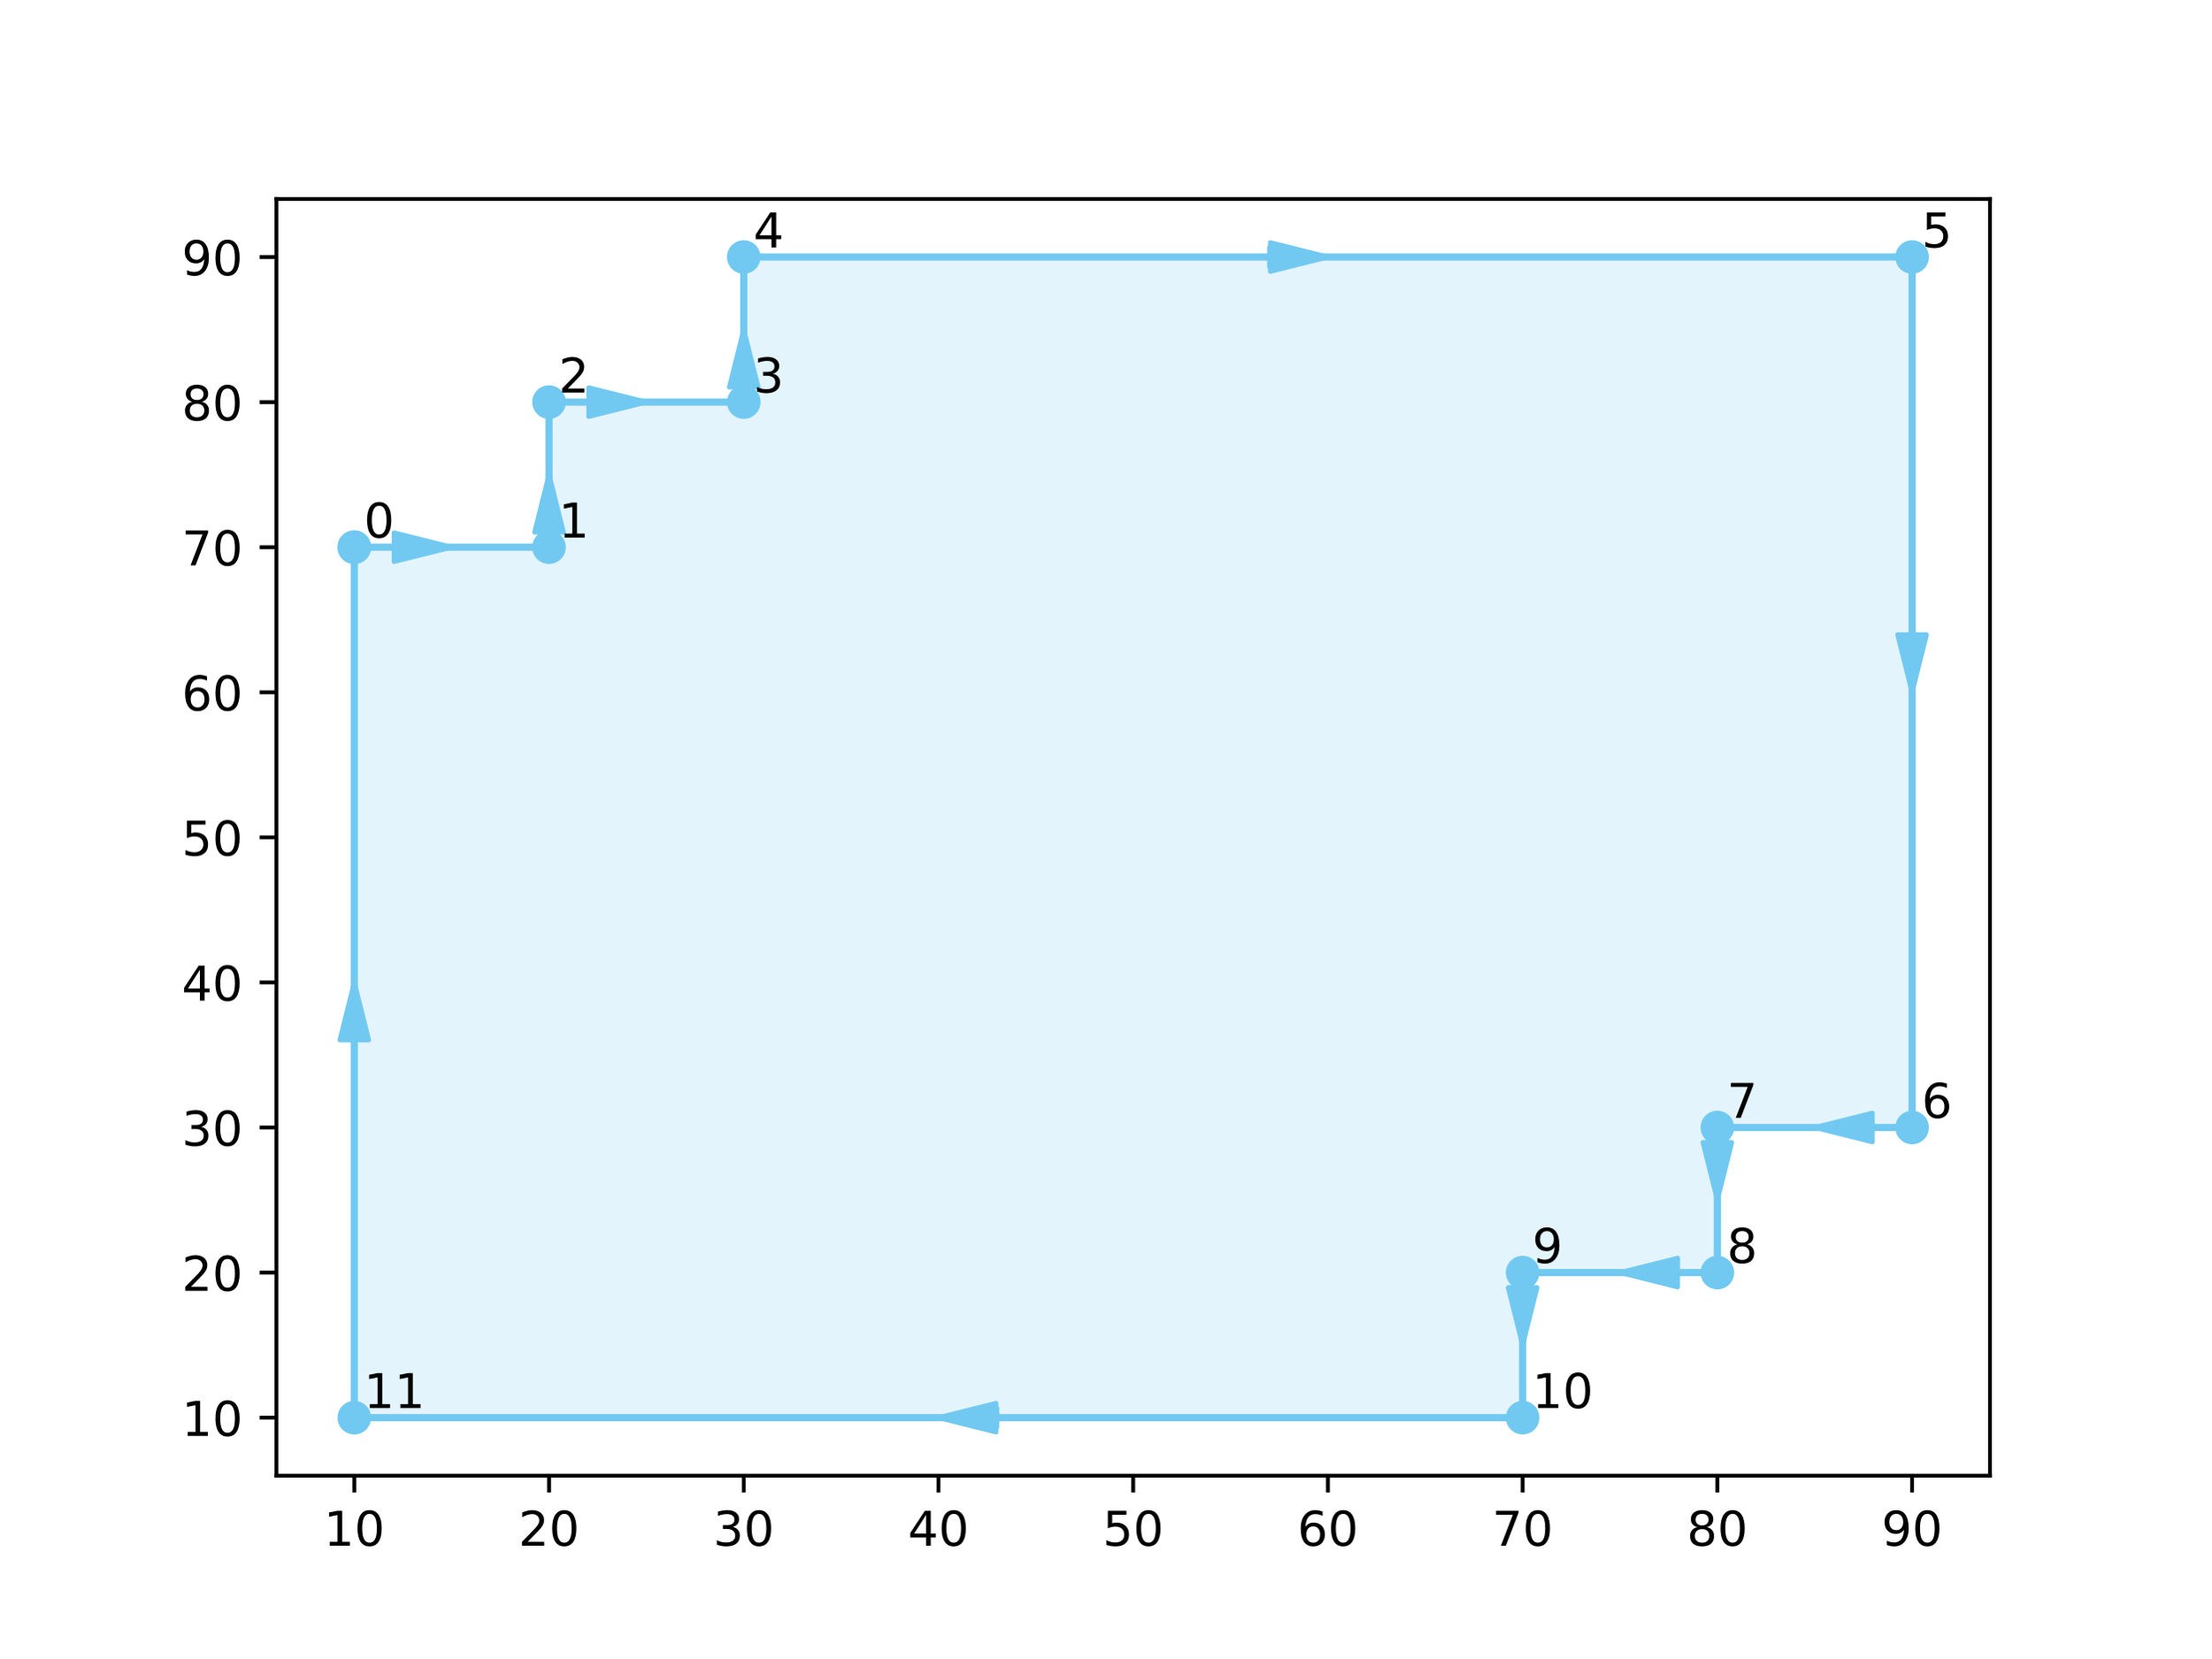
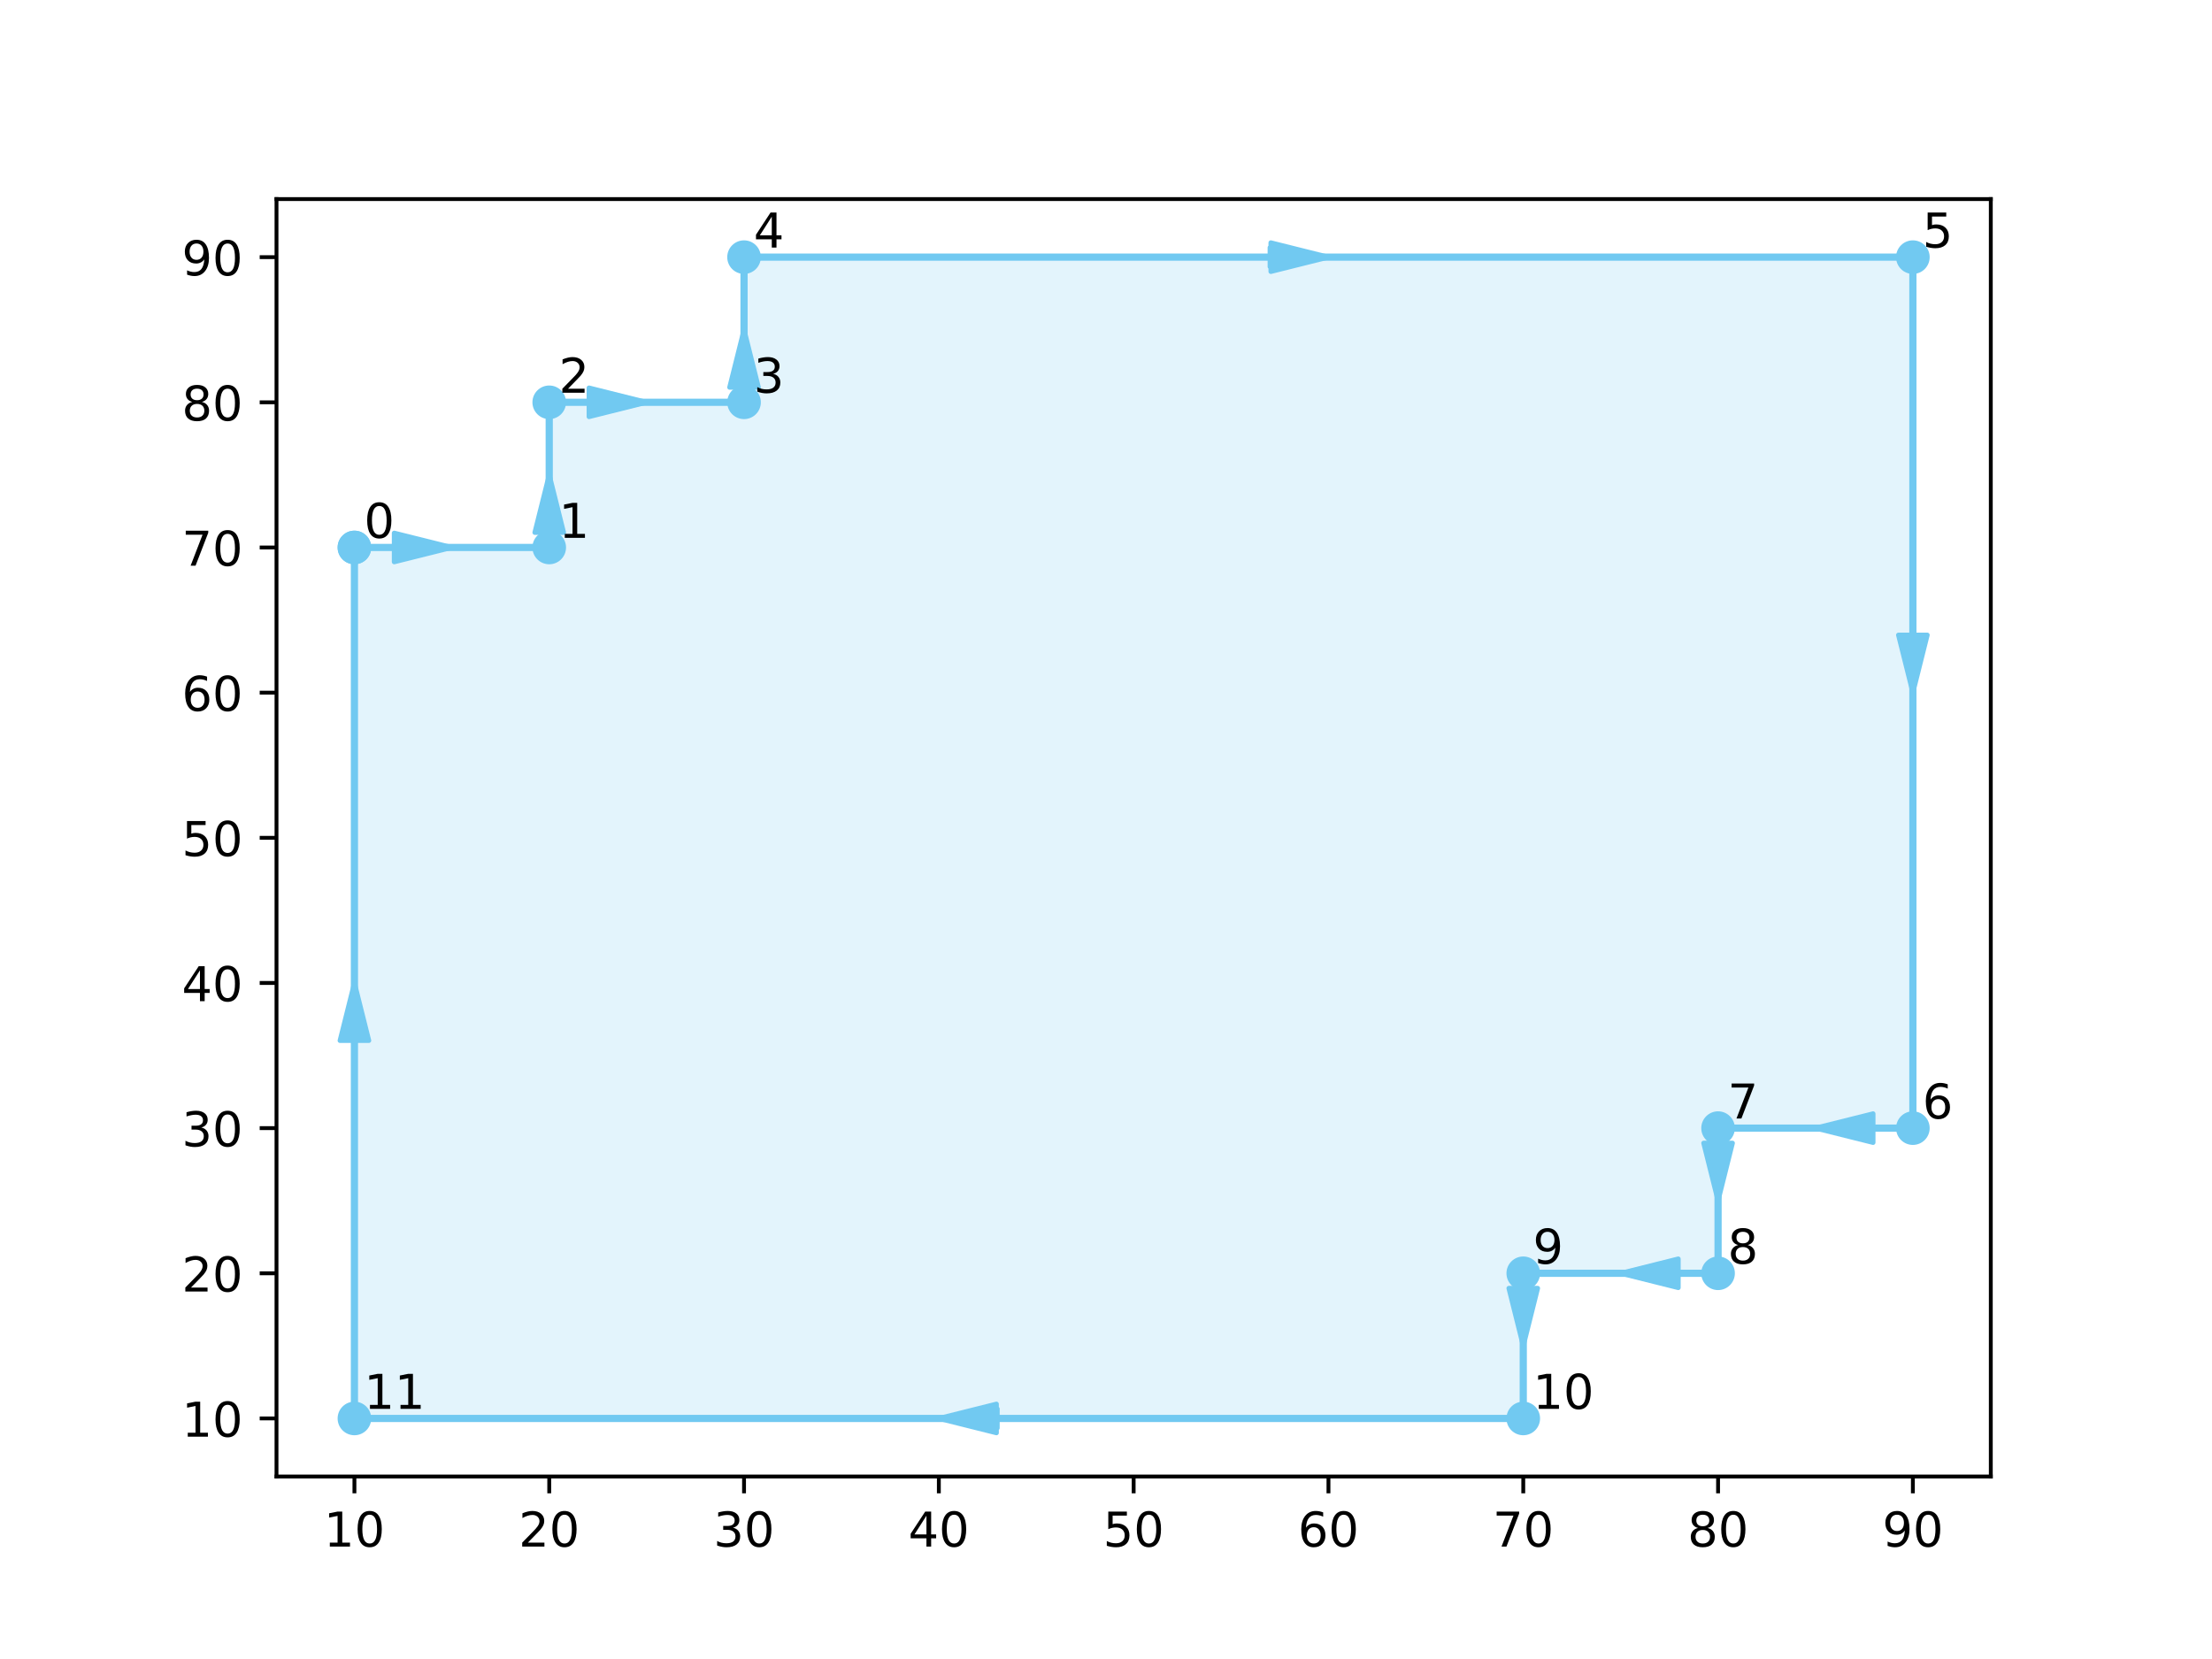
- <svg xmlns="http://www.w3.org/2000/svg" xmlns:xlink="http://www.w3.org/1999/xlink" width="460.8pt" height="345.6pt" viewBox="0 0 460.8 345.6" version="1.1">
+ <svg xmlns="http://www.w3.org/2000/svg" xmlns:xlink="http://www.w3.org/1999/xlink" width="614.4" height="460.8" version="1.1" viewBox="0 0 460.8 345.6">
  <defs>
-     <style type="text/css">*{stroke-linejoin: round; stroke-linecap: butt}</style>
+     <style type="text/css">*{stroke-linejoin:round;stroke-linecap:butt}</style>
  </defs>
  <g id="figure_1">
    <g id="patch_1">
-       <path d="M 0 345.6  L 460.8 345.6  L 460.8 0  L 0 0  L 0 345.6  z " style="fill: none" />
+       <path d="M 0 345.6 L 460.8 345.6 L 460.8 0 L 0 0 L 0 345.6 z" style="fill:none" />
    </g>
    <g id="axes_1">
      <g id="patch_2">
-         <path d="M 57.6 307.584  L 414.72 307.584  L 414.72 41.472  L 57.6 41.472  L 57.6 307.584  z " style="fill: none" />
+         <path d="M 57.6 307.584 L 414.72 307.584 L 414.72 41.472 L 57.6 41.472 L 57.6 307.584 z" style="fill:none" />
      </g>
      <g id="patch_3">
-         <path d="M 73.833 114.048  L 114.415 114.048  L 114.415 83.808  L 154.996 83.808  L 154.996 53.568  L 398.487 53.568  L 398.487 235.008  L 357.905 235.008  L 357.905 265.248  L 317.324 265.248  L 317.324 295.488  L 73.833 295.488  z " clip-path="url(#pf041de0069)" style="fill: #71c9f1; opacity: 0.2; stroke: #71c9f1; stroke-linejoin: miter" />
+         <path d="M 73.833 114.048 L 114.415 114.048 L 114.415 83.808 L 154.996 83.808 L 154.996 53.568 L 398.487 53.568 L 398.487 235.008 L 357.905 235.008 L 357.905 265.248 L 317.324 265.248 L 317.324 295.488 L 73.833 295.488 z" clip-path="url(#pf041de0069)" style="fill:#71c9f1;opacity:.2;stroke:#71c9f1;stroke-linejoin:miter" />
      </g>
      <g id="matplotlib.axis_1">
        <g id="xtick_1">
          <g id="line2d_1">
            <defs>
-               <path id="mf2d7b85105" d="M 0 0  L 0 3.5  " style="stroke: #000000; stroke-width: 0.8" />
+               <path id="mf2d7b85105" d="M 0 0 L 0 3.5" style="stroke:#000;stroke-width:.8" />
            </defs>
            <g>
-               <use xlink:href="#mf2d7b85105" x="73.833" y="307.584" style="stroke: #000000; stroke-width: 0.8" />
+               <use x="73.833" y="307.584" xlink:href="#mf2d7b85105" style="stroke:#000;stroke-width:.8" />
            </g>
          </g>
          <g id="text_1">
            <g transform="translate(67.47023 322.1824) scale(0.1 -0.1)">
              <defs>
-                 <path id="DejaVuSans-31" d="M 794 531  L 1825 531  L 1825 4091  L 703 3866  L 703 4441  L 1819 4666  L 2450 4666  L 2450 531  L 3481 531  L 3481 0  L 794 0  L 794 531  z " transform="scale(0.015625)" />
-                 <path id="DejaVuSans-30" d="M 2034 4250  Q 1547 4250 1301 3770  Q 1056 3291 1056 2328  Q 1056 1369 1301 889  Q 1547 409 2034 409  Q 2525 409 2770 889  Q 3016 1369 3016 2328  Q 3016 3291 2770 3770  Q 2525 4250 2034 4250  z M 2034 4750  Q 2819 4750 3233 4129  Q 3647 3509 3647 2328  Q 3647 1150 3233 529  Q 2819 -91 2034 -91  Q 1250 -91 836 529  Q 422 1150 422 2328  Q 422 3509 836 4129  Q 1250 4750 2034 4750  z " transform="scale(0.015625)" />
+                 <path id="DejaVuSans-31" d="M 794 531 L 1825 531 L 1825 4091 L 703 3866 L 703 4441 L 1819 4666 L 2450 4666 L 2450 531 L 3481 531 L 3481 0 L 794 0 L 794 531 z" transform="scale(0.015625)" />
+                 <path id="DejaVuSans-30" d="M 2034 4250 Q 1547 4250 1301 3770 Q 1056 3291 1056 2328 Q 1056 1369 1301 889 Q 1547 409 2034 409 Q 2525 409 2770 889 Q 3016 1369 3016 2328 Q 3016 3291 2770 3770 Q 2525 4250 2034 4250 z M 2034 4750 Q 2819 4750 3233 4129 Q 3647 3509 3647 2328 Q 3647 1150 3233 529 Q 2819 -91 2034 -91 Q 1250 -91 836 529 Q 422 1150 422 2328 Q 422 3509 836 4129 Q 1250 4750 2034 4750 z" transform="scale(0.015625)" />
              </defs>
              <use xlink:href="#DejaVuSans-31" />
-               <use xlink:href="#DejaVuSans-30" transform="translate(63.62305 0)" />
+               <use transform="translate(63.62305 0)" xlink:href="#DejaVuSans-30" />
            </g>
          </g>
        </g>
        <g id="xtick_2">
          <g id="line2d_2">
            <g>
-               <use xlink:href="#mf2d7b85105" x="114.415" y="307.584" style="stroke: #000000; stroke-width: 0.8" />
+               <use x="114.415" y="307.584" xlink:href="#mf2d7b85105" style="stroke:#000;stroke-width:.8" />
            </g>
          </g>
          <g id="text_2">
            <g transform="translate(108.052 322.1824) scale(0.1 -0.1)">
              <defs>
-                 <path id="DejaVuSans-32" d="M 1228 531  L 3431 531  L 3431 0  L 469 0  L 469 531  Q 828 903 1448 1529  Q 2069 2156 2228 2338  Q 2531 2678 2651 2914  Q 2772 3150 2772 3378  Q 2772 3750 2511 3984  Q 2250 4219 1831 4219  Q 1534 4219 1204 4116  Q 875 4013 500 3803  L 500 4441  Q 881 4594 1212 4672  Q 1544 4750 1819 4750  Q 2544 4750 2975 4387  Q 3406 4025 3406 3419  Q 3406 3131 3298 2873  Q 3191 2616 2906 2266  Q 2828 2175 2409 1742  Q 1991 1309 1228 531  z " transform="scale(0.015625)" />
+                 <path id="DejaVuSans-32" d="M 1228 531 L 3431 531 L 3431 0 L 469 0 L 469 531 Q 828 903 1448 1529 Q 2069 2156 2228 2338 Q 2531 2678 2651 2914 Q 2772 3150 2772 3378 Q 2772 3750 2511 3984 Q 2250 4219 1831 4219 Q 1534 4219 1204 4116 Q 875 4013 500 3803 L 500 4441 Q 881 4594 1212 4672 Q 1544 4750 1819 4750 Q 2544 4750 2975 4387 Q 3406 4025 3406 3419 Q 3406 3131 3298 2873 Q 3191 2616 2906 2266 Q 2828 2175 2409 1742 Q 1991 1309 1228 531 z" transform="scale(0.015625)" />
              </defs>
              <use xlink:href="#DejaVuSans-32" />
-               <use xlink:href="#DejaVuSans-30" transform="translate(63.62305 0)" />
+               <use transform="translate(63.62305 0)" xlink:href="#DejaVuSans-30" />
            </g>
          </g>
        </g>
        <g id="xtick_3">
          <g id="line2d_3">
            <g>
-               <use xlink:href="#mf2d7b85105" x="154.996" y="307.584" style="stroke: #000000; stroke-width: 0.8" />
+               <use x="154.996" y="307.584" xlink:href="#mf2d7b85105" style="stroke:#000;stroke-width:.8" />
            </g>
          </g>
          <g id="text_3">
            <g transform="translate(148.6339 322.1824) scale(0.1 -0.1)">
              <defs>
-                 <path id="DejaVuSans-33" d="M 2597 2516  Q 3050 2419 3304 2112  Q 3559 1806 3559 1356  Q 3559 666 3084 287  Q 2609 -91 1734 -91  Q 1441 -91 1130 -33  Q 819 25 488 141  L 488 750  Q 750 597 1062 519  Q 1375 441 1716 441  Q 2309 441 2620 675  Q 2931 909 2931 1356  Q 2931 1769 2642 2001  Q 2353 2234 1838 2234  L 1294 2234  L 1294 2753  L 1863 2753  Q 2328 2753 2575 2939  Q 2822 3125 2822 3475  Q 2822 3834 2567 4026  Q 2313 4219 1838 4219  Q 1578 4219 1281 4162  Q 984 4106 628 3988  L 628 4550  Q 988 4650 1302 4700  Q 1616 4750 1894 4750  Q 2613 4750 3031 4423  Q 3450 4097 3450 3541  Q 3450 3153 3228 2886  Q 3006 2619 2597 2516  z " transform="scale(0.015625)" />
+                 <path id="DejaVuSans-33" d="M 2597 2516 Q 3050 2419 3304 2112 Q 3559 1806 3559 1356 Q 3559 666 3084 287 Q 2609 -91 1734 -91 Q 1441 -91 1130 -33 Q 819 25 488 141 L 488 750 Q 750 597 1062 519 Q 1375 441 1716 441 Q 2309 441 2620 675 Q 2931 909 2931 1356 Q 2931 1769 2642 2001 Q 2353 2234 1838 2234 L 1294 2234 L 1294 2753 L 1863 2753 Q 2328 2753 2575 2939 Q 2822 3125 2822 3475 Q 2822 3834 2567 4026 Q 2313 4219 1838 4219 Q 1578 4219 1281 4162 Q 984 4106 628 3988 L 628 4550 Q 988 4650 1302 4700 Q 1616 4750 1894 4750 Q 2613 4750 3031 4423 Q 3450 4097 3450 3541 Q 3450 3153 3228 2886 Q 3006 2619 2597 2516 z" transform="scale(0.015625)" />
              </defs>
              <use xlink:href="#DejaVuSans-33" />
-               <use xlink:href="#DejaVuSans-30" transform="translate(63.62305 0)" />
+               <use transform="translate(63.62305 0)" xlink:href="#DejaVuSans-30" />
            </g>
          </g>
        </g>
        <g id="xtick_4">
          <g id="line2d_4">
            <g>
-               <use xlink:href="#mf2d7b85105" x="195.578" y="307.584" style="stroke: #000000; stroke-width: 0.8" />
+               <use x="195.578" y="307.584" xlink:href="#mf2d7b85105" style="stroke:#000;stroke-width:.8" />
            </g>
          </g>
          <g id="text_4">
            <g transform="translate(189.2157 322.1824) scale(0.1 -0.1)">
              <defs>
-                 <path id="DejaVuSans-34" d="M 2419 4116  L 825 1625  L 2419 1625  L 2419 4116  z M 2253 4666  L 3047 4666  L 3047 1625  L 3713 1625  L 3713 1100  L 3047 1100  L 3047 0  L 2419 0  L 2419 1100  L 313 1100  L 313 1709  L 2253 4666  z " transform="scale(0.015625)" />
+                 <path id="DejaVuSans-34" d="M 2419 4116 L 825 1625 L 2419 1625 L 2419 4116 z M 2253 4666 L 3047 4666 L 3047 1625 L 3713 1625 L 3713 1100 L 3047 1100 L 3047 0 L 2419 0 L 2419 1100 L 313 1100 L 313 1709 L 2253 4666 z" transform="scale(0.015625)" />
              </defs>
              <use xlink:href="#DejaVuSans-34" />
-               <use xlink:href="#DejaVuSans-30" transform="translate(63.62305 0)" />
+               <use transform="translate(63.62305 0)" xlink:href="#DejaVuSans-30" />
            </g>
          </g>
        </g>
        <g id="xtick_5">
          <g id="line2d_5">
            <g>
-               <use xlink:href="#mf2d7b85105" x="236.16" y="307.584" style="stroke: #000000; stroke-width: 0.8" />
+               <use x="236.16" y="307.584" xlink:href="#mf2d7b85105" style="stroke:#000;stroke-width:.8" />
            </g>
          </g>
          <g id="text_5">
            <g transform="translate(229.7975 322.1824) scale(0.1 -0.1)">
              <defs>
-                 <path id="DejaVuSans-35" d="M 691 4666  L 3169 4666  L 3169 4134  L 1269 4134  L 1269 2991  Q 1406 3038 1543 3061  Q 1681 3084 1819 3084  Q 2600 3084 3056 2656  Q 3513 2228 3513 1497  Q 3513 744 3044 326  Q 2575 -91 1722 -91  Q 1428 -91 1123 -41  Q 819 9 494 109  L 494 744  Q 775 591 1075 516  Q 1375 441 1709 441  Q 2250 441 2565 725  Q 2881 1009 2881 1497  Q 2881 1984 2565 2268  Q 2250 2553 1709 2553  Q 1456 2553 1204 2497  Q 953 2441 691 2322  L 691 4666  z " transform="scale(0.015625)" />
+                 <path id="DejaVuSans-35" d="M 691 4666 L 3169 4666 L 3169 4134 L 1269 4134 L 1269 2991 Q 1406 3038 1543 3061 Q 1681 3084 1819 3084 Q 2600 3084 3056 2656 Q 3513 2228 3513 1497 Q 3513 744 3044 326 Q 2575 -91 1722 -91 Q 1428 -91 1123 -41 Q 819 9 494 109 L 494 744 Q 775 591 1075 516 Q 1375 441 1709 441 Q 2250 441 2565 725 Q 2881 1009 2881 1497 Q 2881 1984 2565 2268 Q 2250 2553 1709 2553 Q 1456 2553 1204 2497 Q 953 2441 691 2322 L 691 4666 z" transform="scale(0.015625)" />
              </defs>
              <use xlink:href="#DejaVuSans-35" />
-               <use xlink:href="#DejaVuSans-30" transform="translate(63.62305 0)" />
+               <use transform="translate(63.62305 0)" xlink:href="#DejaVuSans-30" />
            </g>
          </g>
        </g>
        <g id="xtick_6">
          <g id="line2d_6">
            <g>
-               <use xlink:href="#mf2d7b85105" x="276.742" y="307.584" style="stroke: #000000; stroke-width: 0.8" />
+               <use x="276.742" y="307.584" xlink:href="#mf2d7b85105" style="stroke:#000;stroke-width:.8" />
            </g>
          </g>
          <g id="text_6">
            <g transform="translate(270.3793 322.1824) scale(0.1 -0.1)">
              <defs>
-                 <path id="DejaVuSans-36" d="M 2113 2584  Q 1688 2584 1439 2293  Q 1191 2003 1191 1497  Q 1191 994 1439 701  Q 1688 409 2113 409  Q 2538 409 2786 701  Q 3034 994 3034 1497  Q 3034 2003 2786 2293  Q 2538 2584 2113 2584  z M 3366 4563  L 3366 3988  Q 3128 4100 2886 4159  Q 2644 4219 2406 4219  Q 1781 4219 1451 3797  Q 1122 3375 1075 2522  Q 1259 2794 1537 2939  Q 1816 3084 2150 3084  Q 2853 3084 3261 2657  Q 3669 2231 3669 1497  Q 3669 778 3244 343  Q 2819 -91 2113 -91  Q 1303 -91 875 529  Q 447 1150 447 2328  Q 447 3434 972 4092  Q 1497 4750 2381 4750  Q 2619 4750 2861 4703  Q 3103 4656 3366 4563  z " transform="scale(0.015625)" />
+                 <path id="DejaVuSans-36" d="M 2113 2584 Q 1688 2584 1439 2293 Q 1191 2003 1191 1497 Q 1191 994 1439 701 Q 1688 409 2113 409 Q 2538 409 2786 701 Q 3034 994 3034 1497 Q 3034 2003 2786 2293 Q 2538 2584 2113 2584 z M 3366 4563 L 3366 3988 Q 3128 4100 2886 4159 Q 2644 4219 2406 4219 Q 1781 4219 1451 3797 Q 1122 3375 1075 2522 Q 1259 2794 1537 2939 Q 1816 3084 2150 3084 Q 2853 3084 3261 2657 Q 3669 2231 3669 1497 Q 3669 778 3244 343 Q 2819 -91 2113 -91 Q 1303 -91 875 529 Q 447 1150 447 2328 Q 447 3434 972 4092 Q 1497 4750 2381 4750 Q 2619 4750 2861 4703 Q 3103 4656 3366 4563 z" transform="scale(0.015625)" />
              </defs>
              <use xlink:href="#DejaVuSans-36" />
-               <use xlink:href="#DejaVuSans-30" transform="translate(63.62305 0)" />
+               <use transform="translate(63.62305 0)" xlink:href="#DejaVuSans-30" />
            </g>
          </g>
        </g>
        <g id="xtick_7">
          <g id="line2d_7">
            <g>
-               <use xlink:href="#mf2d7b85105" x="317.324" y="307.584" style="stroke: #000000; stroke-width: 0.8" />
+               <use x="317.324" y="307.584" xlink:href="#mf2d7b85105" style="stroke:#000;stroke-width:.8" />
            </g>
          </g>
          <g id="text_7">
            <g transform="translate(310.9611 322.1824) scale(0.1 -0.1)">
              <defs>
-                 <path id="DejaVuSans-37" d="M 525 4666  L 3525 4666  L 3525 4397  L 1831 0  L 1172 0  L 2766 4134  L 525 4134  L 525 4666  z " transform="scale(0.015625)" />
+                 <path id="DejaVuSans-37" d="M 525 4666 L 3525 4666 L 3525 4397 L 1831 0 L 1172 0 L 2766 4134 L 525 4134 L 525 4666 z" transform="scale(0.015625)" />
              </defs>
              <use xlink:href="#DejaVuSans-37" />
-               <use xlink:href="#DejaVuSans-30" transform="translate(63.62305 0)" />
+               <use transform="translate(63.62305 0)" xlink:href="#DejaVuSans-30" />
            </g>
          </g>
        </g>
        <g id="xtick_8">
          <g id="line2d_8">
            <g>
-               <use xlink:href="#mf2d7b85105" x="357.905" y="307.584" style="stroke: #000000; stroke-width: 0.8" />
+               <use x="357.905" y="307.584" xlink:href="#mf2d7b85105" style="stroke:#000;stroke-width:.8" />
            </g>
          </g>
          <g id="text_8">
            <g transform="translate(351.543 322.1824) scale(0.1 -0.1)">
              <defs>
-                 <path id="DejaVuSans-38" d="M 2034 2216  Q 1584 2216 1326 1975  Q 1069 1734 1069 1313  Q 1069 891 1326 650  Q 1584 409 2034 409  Q 2484 409 2743 651  Q 3003 894 3003 1313  Q 3003 1734 2745 1975  Q 2488 2216 2034 2216  z M 1403 2484  Q 997 2584 770 2862  Q 544 3141 544 3541  Q 544 4100 942 4425  Q 1341 4750 2034 4750  Q 2731 4750 3128 4425  Q 3525 4100 3525 3541  Q 3525 3141 3298 2862  Q 3072 2584 2669 2484  Q 3125 2378 3379 2068  Q 3634 1759 3634 1313  Q 3634 634 3220 271  Q 2806 -91 2034 -91  Q 1263 -91 848 271  Q 434 634 434 1313  Q 434 1759 690 2068  Q 947 2378 1403 2484  z M 1172 3481  Q 1172 3119 1398 2916  Q 1625 2713 2034 2713  Q 2441 2713 2670 2916  Q 2900 3119 2900 3481  Q 2900 3844 2670 4047  Q 2441 4250 2034 4250  Q 1625 4250 1398 4047  Q 1172 3844 1172 3481  z " transform="scale(0.015625)" />
+                 <path id="DejaVuSans-38" d="M 2034 2216 Q 1584 2216 1326 1975 Q 1069 1734 1069 1313 Q 1069 891 1326 650 Q 1584 409 2034 409 Q 2484 409 2743 651 Q 3003 894 3003 1313 Q 3003 1734 2745 1975 Q 2488 2216 2034 2216 z M 1403 2484 Q 997 2584 770 2862 Q 544 3141 544 3541 Q 544 4100 942 4425 Q 1341 4750 2034 4750 Q 2731 4750 3128 4425 Q 3525 4100 3525 3541 Q 3525 3141 3298 2862 Q 3072 2584 2669 2484 Q 3125 2378 3379 2068 Q 3634 1759 3634 1313 Q 3634 634 3220 271 Q 2806 -91 2034 -91 Q 1263 -91 848 271 Q 434 634 434 1313 Q 434 1759 690 2068 Q 947 2378 1403 2484 z M 1172 3481 Q 1172 3119 1398 2916 Q 1625 2713 2034 2713 Q 2441 2713 2670 2916 Q 2900 3119 2900 3481 Q 2900 3844 2670 4047 Q 2441 4250 2034 4250 Q 1625 4250 1398 4047 Q 1172 3844 1172 3481 z" transform="scale(0.015625)" />
              </defs>
              <use xlink:href="#DejaVuSans-38" />
-               <use xlink:href="#DejaVuSans-30" transform="translate(63.62305 0)" />
+               <use transform="translate(63.62305 0)" xlink:href="#DejaVuSans-30" />
            </g>
          </g>
        </g>
        <g id="xtick_9">
          <g id="line2d_9">
            <g>
-               <use xlink:href="#mf2d7b85105" x="398.487" y="307.584" style="stroke: #000000; stroke-width: 0.8" />
+               <use x="398.487" y="307.584" xlink:href="#mf2d7b85105" style="stroke:#000;stroke-width:.8" />
            </g>
          </g>
          <g id="text_9">
            <g transform="translate(392.1248 322.1824) scale(0.1 -0.1)">
              <defs>
-                 <path id="DejaVuSans-39" d="M 703 97  L 703 672  Q 941 559 1184 500  Q 1428 441 1663 441  Q 2288 441 2617 861  Q 2947 1281 2994 2138  Q 2813 1869 2534 1725  Q 2256 1581 1919 1581  Q 1219 1581 811 2004  Q 403 2428 403 3163  Q 403 3881 828 4315  Q 1253 4750 1959 4750  Q 2769 4750 3195 4129  Q 3622 3509 3622 2328  Q 3622 1225 3098 567  Q 2575 -91 1691 -91  Q 1453 -91 1209 -44  Q 966 3 703 97  z M 1959 2075  Q 2384 2075 2632 2365  Q 2881 2656 2881 3163  Q 2881 3666 2632 3958  Q 2384 4250 1959 4250  Q 1534 4250 1286 3958  Q 1038 3666 1038 3163  Q 1038 2656 1286 2365  Q 1534 2075 1959 2075  z " transform="scale(0.015625)" />
+                 <path id="DejaVuSans-39" d="M 703 97 L 703 672 Q 941 559 1184 500 Q 1428 441 1663 441 Q 2288 441 2617 861 Q 2947 1281 2994 2138 Q 2813 1869 2534 1725 Q 2256 1581 1919 1581 Q 1219 1581 811 2004 Q 403 2428 403 3163 Q 403 3881 828 4315 Q 1253 4750 1959 4750 Q 2769 4750 3195 4129 Q 3622 3509 3622 2328 Q 3622 1225 3098 567 Q 2575 -91 1691 -91 Q 1453 -91 1209 -44 Q 966 3 703 97 z M 1959 2075 Q 2384 2075 2632 2365 Q 2881 2656 2881 3163 Q 2881 3666 2632 3958 Q 2384 4250 1959 4250 Q 1534 4250 1286 3958 Q 1038 3666 1038 3163 Q 1038 2656 1286 2365 Q 1534 2075 1959 2075 z" transform="scale(0.015625)" />
              </defs>
              <use xlink:href="#DejaVuSans-39" />
-               <use xlink:href="#DejaVuSans-30" transform="translate(63.62305 0)" />
+               <use transform="translate(63.62305 0)" xlink:href="#DejaVuSans-30" />
            </g>
          </g>
        </g>
      </g>
      <g id="matplotlib.axis_2">
        <g id="ytick_1">
          <g id="line2d_10">
            <defs>
-               <path id="m45ec78c492" d="M 0 0  L -3.5 0  " style="stroke: #000000; stroke-width: 0.8" />
+               <path id="m45ec78c492" d="M 0 0 L -3.5 0" style="stroke:#000;stroke-width:.8" />
            </defs>
            <g>
-               <use xlink:href="#m45ec78c492" x="57.6" y="295.488" style="stroke: #000000; stroke-width: 0.8" />
+               <use x="57.6" y="295.488" xlink:href="#m45ec78c492" style="stroke:#000;stroke-width:.8" />
            </g>
          </g>
          <g id="text_10">
            <g transform="translate(37.875 299.2872) scale(0.1 -0.1)">
              <use xlink:href="#DejaVuSans-31" />
-               <use xlink:href="#DejaVuSans-30" transform="translate(63.62305 0)" />
+               <use transform="translate(63.62305 0)" xlink:href="#DejaVuSans-30" />
            </g>
          </g>
        </g>
        <g id="ytick_2">
          <g id="line2d_11">
            <g>
-               <use xlink:href="#m45ec78c492" x="57.6" y="265.248" style="stroke: #000000; stroke-width: 0.8" />
+               <use x="57.6" y="265.248" xlink:href="#m45ec78c492" style="stroke:#000;stroke-width:.8" />
            </g>
          </g>
          <g id="text_11">
            <g transform="translate(37.875 269.0472) scale(0.1 -0.1)">
              <use xlink:href="#DejaVuSans-32" />
-               <use xlink:href="#DejaVuSans-30" transform="translate(63.62305 0)" />
+               <use transform="translate(63.62305 0)" xlink:href="#DejaVuSans-30" />
            </g>
          </g>
        </g>
        <g id="ytick_3">
          <g id="line2d_12">
            <g>
-               <use xlink:href="#m45ec78c492" x="57.6" y="235.008" style="stroke: #000000; stroke-width: 0.8" />
+               <use x="57.6" y="235.008" xlink:href="#m45ec78c492" style="stroke:#000;stroke-width:.8" />
            </g>
          </g>
          <g id="text_12">
            <g transform="translate(37.875 238.8072) scale(0.1 -0.1)">
              <use xlink:href="#DejaVuSans-33" />
-               <use xlink:href="#DejaVuSans-30" transform="translate(63.62305 0)" />
+               <use transform="translate(63.62305 0)" xlink:href="#DejaVuSans-30" />
            </g>
          </g>
        </g>
        <g id="ytick_4">
          <g id="line2d_13">
            <g>
-               <use xlink:href="#m45ec78c492" x="57.6" y="204.768" style="stroke: #000000; stroke-width: 0.8" />
+               <use x="57.6" y="204.768" xlink:href="#m45ec78c492" style="stroke:#000;stroke-width:.8" />
            </g>
          </g>
          <g id="text_13">
            <g transform="translate(37.875 208.5672) scale(0.1 -0.1)">
              <use xlink:href="#DejaVuSans-34" />
-               <use xlink:href="#DejaVuSans-30" transform="translate(63.62305 0)" />
+               <use transform="translate(63.62305 0)" xlink:href="#DejaVuSans-30" />
            </g>
          </g>
        </g>
        <g id="ytick_5">
          <g id="line2d_14">
            <g>
-               <use xlink:href="#m45ec78c492" x="57.6" y="174.528" style="stroke: #000000; stroke-width: 0.8" />
+               <use x="57.6" y="174.528" xlink:href="#m45ec78c492" style="stroke:#000;stroke-width:.8" />
            </g>
          </g>
          <g id="text_14">
            <g transform="translate(37.875 178.3272) scale(0.1 -0.1)">
              <use xlink:href="#DejaVuSans-35" />
-               <use xlink:href="#DejaVuSans-30" transform="translate(63.62305 0)" />
+               <use transform="translate(63.62305 0)" xlink:href="#DejaVuSans-30" />
            </g>
          </g>
        </g>
        <g id="ytick_6">
          <g id="line2d_15">
            <g>
-               <use xlink:href="#m45ec78c492" x="57.6" y="144.288" style="stroke: #000000; stroke-width: 0.8" />
+               <use x="57.6" y="144.288" xlink:href="#m45ec78c492" style="stroke:#000;stroke-width:.8" />
            </g>
          </g>
          <g id="text_15">
            <g transform="translate(37.875 148.0872) scale(0.1 -0.1)">
              <use xlink:href="#DejaVuSans-36" />
-               <use xlink:href="#DejaVuSans-30" transform="translate(63.62305 0)" />
+               <use transform="translate(63.62305 0)" xlink:href="#DejaVuSans-30" />
            </g>
          </g>
        </g>
        <g id="ytick_7">
          <g id="line2d_16">
            <g>
-               <use xlink:href="#m45ec78c492" x="57.6" y="114.048" style="stroke: #000000; stroke-width: 0.8" />
+               <use x="57.6" y="114.048" xlink:href="#m45ec78c492" style="stroke:#000;stroke-width:.8" />
            </g>
          </g>
          <g id="text_16">
            <g transform="translate(37.875 117.8472) scale(0.1 -0.1)">
              <use xlink:href="#DejaVuSans-37" />
-               <use xlink:href="#DejaVuSans-30" transform="translate(63.62305 0)" />
+               <use transform="translate(63.62305 0)" xlink:href="#DejaVuSans-30" />
            </g>
          </g>
        </g>
        <g id="ytick_8">
          <g id="line2d_17">
            <g>
-               <use xlink:href="#m45ec78c492" x="57.6" y="83.808" style="stroke: #000000; stroke-width: 0.8" />
+               <use x="57.6" y="83.808" xlink:href="#m45ec78c492" style="stroke:#000;stroke-width:.8" />
            </g>
          </g>
          <g id="text_17">
            <g transform="translate(37.875 87.60722) scale(0.1 -0.1)">
              <use xlink:href="#DejaVuSans-38" />
-               <use xlink:href="#DejaVuSans-30" transform="translate(63.62305 0)" />
+               <use transform="translate(63.62305 0)" xlink:href="#DejaVuSans-30" />
            </g>
          </g>
        </g>
        <g id="ytick_9">
          <g id="line2d_18">
            <g>
-               <use xlink:href="#m45ec78c492" x="57.6" y="53.568" style="stroke: #000000; stroke-width: 0.8" />
+               <use x="57.6" y="53.568" xlink:href="#m45ec78c492" style="stroke:#000;stroke-width:.8" />
            </g>
          </g>
          <g id="text_18">
            <g transform="translate(37.875 57.36722) scale(0.1 -0.1)">
              <use xlink:href="#DejaVuSans-39" />
-               <use xlink:href="#DejaVuSans-30" transform="translate(63.62305 0)" />
+               <use transform="translate(63.62305 0)" xlink:href="#DejaVuSans-30" />
            </g>
          </g>
        </g>
      </g>
      <g id="line2d_19">
-         <path d="M 73.833 114.048  L 114.415 114.048  L 114.415 83.808  L 154.996 83.808  L 154.996 53.568  L 398.487 53.568  L 398.487 235.008  L 357.905 235.008  L 357.905 265.248  L 317.324 265.248  L 317.324 295.488  L 73.833 295.488  L 73.833 114.048  " clip-path="url(#pf041de0069)" style="fill: none; stroke: #71c9f1; stroke-width: 1.5; stroke-linecap: square" />
+         <path d="M 73.833 114.048 L 114.415 114.048 L 114.415 83.808 L 154.996 83.808 L 154.996 53.568 L 398.487 53.568 L 398.487 235.008 L 357.905 235.008 L 357.905 265.248 L 317.324 265.248 L 317.324 295.488 L 73.833 295.488 L 73.833 114.048" clip-path="url(#pf041de0069)" style="fill:none;stroke:#71c9f1;stroke-width:1.5;stroke-linecap:square" />
        <defs>
-           <path id="m3243a93101" d="M 0 3  C 0.796 3 1.559 2.684 2.121 2.121  C 2.684 1.559 3 0.796 3 0  C 3 -0.796 2.684 -1.559 2.121 -2.121  C 1.559 -2.684 0.796 -3 0 -3  C -0.796 -3 -1.559 -2.684 -2.121 -2.121  C -2.684 -1.559 -3 -0.796 -3 0  C -3 0.796 -2.684 1.559 -2.121 2.121  C -1.559 2.684 -0.796 3 0 3  z " style="stroke: #71c9f1" />
+           <path id="m3243a93101" d="M 0 3 C 0.796 3 1.559 2.684 2.121 2.121 C 2.684 1.559 3 0.796 3 0 C 3 -0.796 2.684 -1.559 2.121 -2.121 C 1.559 -2.684 0.796 -3 0 -3 C -0.796 -3 -1.559 -2.684 -2.121 -2.121 C -2.684 -1.559 -3 -0.796 -3 0 C -3 0.796 -2.684 1.559 -2.121 2.121 C -1.559 2.684 -0.796 3 0 3 z" style="stroke:#71c9f1" />
        </defs>
        <g clip-path="url(#pf041de0069)">
-           <use xlink:href="#m3243a93101" x="73.833" y="114.048" style="fill: #71c9f1; stroke: #71c9f1" />
-           <use xlink:href="#m3243a93101" x="114.415" y="114.048" style="fill: #71c9f1; stroke: #71c9f1" />
-           <use xlink:href="#m3243a93101" x="114.415" y="83.808" style="fill: #71c9f1; stroke: #71c9f1" />
-           <use xlink:href="#m3243a93101" x="154.996" y="83.808" style="fill: #71c9f1; stroke: #71c9f1" />
-           <use xlink:href="#m3243a93101" x="154.996" y="53.568" style="fill: #71c9f1; stroke: #71c9f1" />
-           <use xlink:href="#m3243a93101" x="398.487" y="53.568" style="fill: #71c9f1; stroke: #71c9f1" />
-           <use xlink:href="#m3243a93101" x="398.487" y="235.008" style="fill: #71c9f1; stroke: #71c9f1" />
-           <use xlink:href="#m3243a93101" x="357.905" y="235.008" style="fill: #71c9f1; stroke: #71c9f1" />
-           <use xlink:href="#m3243a93101" x="357.905" y="265.248" style="fill: #71c9f1; stroke: #71c9f1" />
-           <use xlink:href="#m3243a93101" x="317.324" y="265.248" style="fill: #71c9f1; stroke: #71c9f1" />
-           <use xlink:href="#m3243a93101" x="317.324" y="295.488" style="fill: #71c9f1; stroke: #71c9f1" />
-           <use xlink:href="#m3243a93101" x="73.833" y="295.488" style="fill: #71c9f1; stroke: #71c9f1" />
-           <use xlink:href="#m3243a93101" x="73.833" y="114.048" style="fill: #71c9f1; stroke: #71c9f1" />
+           <use x="73.833" y="114.048" xlink:href="#m3243a93101" style="fill:#71c9f1;stroke:#71c9f1" />
+           <use x="114.415" y="114.048" xlink:href="#m3243a93101" style="fill:#71c9f1;stroke:#71c9f1" />
+           <use x="114.415" y="83.808" xlink:href="#m3243a93101" style="fill:#71c9f1;stroke:#71c9f1" />
+           <use x="154.996" y="83.808" xlink:href="#m3243a93101" style="fill:#71c9f1;stroke:#71c9f1" />
+           <use x="154.996" y="53.568" xlink:href="#m3243a93101" style="fill:#71c9f1;stroke:#71c9f1" />
+           <use x="398.487" y="53.568" xlink:href="#m3243a93101" style="fill:#71c9f1;stroke:#71c9f1" />
+           <use x="398.487" y="235.008" xlink:href="#m3243a93101" style="fill:#71c9f1;stroke:#71c9f1" />
+           <use x="357.905" y="235.008" xlink:href="#m3243a93101" style="fill:#71c9f1;stroke:#71c9f1" />
+           <use x="357.905" y="265.248" xlink:href="#m3243a93101" style="fill:#71c9f1;stroke:#71c9f1" />
+           <use x="317.324" y="265.248" xlink:href="#m3243a93101" style="fill:#71c9f1;stroke:#71c9f1" />
+           <use x="317.324" y="295.488" xlink:href="#m3243a93101" style="fill:#71c9f1;stroke:#71c9f1" />
+           <use x="73.833" y="295.488" xlink:href="#m3243a93101" style="fill:#71c9f1;stroke:#71c9f1" />
+           <use x="73.833" y="114.048" xlink:href="#m3243a93101" style="fill:#71c9f1;stroke:#71c9f1" />
        </g>
      </g>
      <g id="patch_4">
-         <path d="M 57.6 307.584  L 57.6 41.472  " style="fill: none; stroke: #000000; stroke-width: 0.8; stroke-linejoin: miter; stroke-linecap: square" />
+         <path d="M 57.6 307.584 L 57.6 41.472" style="fill:none;stroke:#000;stroke-width:.8;stroke-linejoin:miter;stroke-linecap:square" />
      </g>
      <g id="patch_5">
-         <path d="M 414.72 307.584  L 414.72 41.472  " style="fill: none; stroke: #000000; stroke-width: 0.8; stroke-linejoin: miter; stroke-linecap: square" />
+         <path d="M 414.72 307.584 L 414.72 41.472" style="fill:none;stroke:#000;stroke-width:.8;stroke-linejoin:miter;stroke-linecap:square" />
      </g>
      <g id="patch_6">
-         <path d="M 57.6 307.584  L 414.72 307.584  " style="fill: none; stroke: #000000; stroke-width: 0.8; stroke-linejoin: miter; stroke-linecap: square" />
+         <path d="M 57.6 307.584 L 414.72 307.584" style="fill:none;stroke:#000;stroke-width:.8;stroke-linejoin:miter;stroke-linecap:square" />
      </g>
      <g id="patch_7">
-         <path d="M 57.6 41.472  L 414.72 41.472  " style="fill: none; stroke: #000000; stroke-width: 0.8; stroke-linejoin: miter; stroke-linecap: square" />
+         <path d="M 57.6 41.472 L 414.72 41.472" style="fill:none;stroke:#000;stroke-width:.8;stroke-linejoin:miter;stroke-linecap:square" />
      </g>
      <g id="patch_8">
-         <path d="M 82.124 111.048  Q 88.124 112.548 94.124 114.048  Q 88.124 115.548 82.124 117.048  z " style="fill: #71c9f1; stroke: #71c9f1; stroke-linecap: round" />
+         <path d="M 82.124 111.048 Q 88.124 112.548 94.124 114.048 Q 88.124 115.548 82.124 117.048 z" style="fill:#71c9f1;stroke:#71c9f1;stroke-linecap:round" />
      </g>
      <g id="patch_9">
-         <path d="M 111.415 110.928  Q 112.915 104.928 114.415 98.928  Q 115.915 104.928 117.415 110.928  z " style="fill: #71c9f1; stroke: #71c9f1; stroke-linecap: round" />
+         <path d="M 111.415 110.928 Q 112.915 104.928 114.415 98.928 Q 115.915 104.928 117.415 110.928 z" style="fill:#71c9f1;stroke:#71c9f1;stroke-linecap:round" />
      </g>
      <g id="patch_10">
-         <path d="M 122.705 80.808  Q 128.705 82.308 134.705 83.808  Q 128.705 85.308 122.705 86.808  z " style="fill: #71c9f1; stroke: #71c9f1; stroke-linecap: round" />
+         <path d="M 122.705 80.808 Q 128.705 82.308 134.705 83.808 Q 128.705 85.308 122.705 86.808 z" style="fill:#71c9f1;stroke:#71c9f1;stroke-linecap:round" />
      </g>
      <g id="patch_11">
-         <path d="M 151.996 80.688  Q 153.496 74.688 154.996 68.688  Q 156.496 74.688 157.996 80.688  z " style="fill: #71c9f1; stroke: #71c9f1; stroke-linecap: round" />
+         <path d="M 151.996 80.688 Q 153.496 74.688 154.996 68.688 Q 156.496 74.688 157.996 80.688 z" style="fill:#71c9f1;stroke:#71c9f1;stroke-linecap:round" />
      </g>
      <g id="patch_12">
-         <path d="M 264.567 51.568  Q 264.655 51.568 264.743 51.568  L 264.743 50.568  Q 270.742 52.068 276.742 53.568  Q 270.742 55.068 264.743 56.568  L 264.743 55.568  Q 264.655 55.568 264.567 55.568  L 264.567 51.568  z " style="fill: #71c9f1; stroke: #71c9f1; stroke-linecap: round" />
+         <path d="M 264.567 51.568 Q 264.655 51.568 264.743 51.568 L 264.743 50.568 Q 270.742 52.068 276.742 53.568 Q 270.742 55.068 264.743 56.568 L 264.743 55.568 Q 264.655 55.568 264.567 55.568 L 264.567 51.568 z" style="fill:#71c9f1;stroke:#71c9f1;stroke-linecap:round" />
      </g>
      <g id="patch_13">
-         <path d="M 401.487 132.288  Q 399.987 138.288 398.487 144.288  Q 396.987 138.288 395.487 132.288  z " style="fill: #71c9f1; stroke: #71c9f1; stroke-linecap: round" />
+         <path d="M 401.487 132.288 Q 399.987 138.288 398.487 144.288 Q 396.987 138.288 395.487 132.288 z" style="fill:#71c9f1;stroke:#71c9f1;stroke-linecap:round" />
      </g>
      <g id="patch_14">
-         <path d="M 390.196 238.008  Q 384.196 236.508 378.196 235.008  Q 384.196 233.508 390.196 232.008  z " style="fill: #71c9f1; stroke: #71c9f1; stroke-linecap: round" />
+         <path d="M 390.196 238.008 Q 384.196 236.508 378.196 235.008 Q 384.196 233.508 390.196 232.008 z" style="fill:#71c9f1;stroke:#71c9f1;stroke-linecap:round" />
      </g>
      <g id="patch_15">
-         <path d="M 360.905 238.128  Q 359.405 244.128 357.905 250.128  Q 356.405 244.128 354.905 238.128  z " style="fill: #71c9f1; stroke: #71c9f1; stroke-linecap: round" />
+         <path d="M 360.905 238.128 Q 359.405 244.128 357.905 250.128 Q 356.405 244.128 354.905 238.128 z" style="fill:#71c9f1;stroke:#71c9f1;stroke-linecap:round" />
      </g>
      <g id="patch_16">
-         <path d="M 349.615 268.248  Q 343.615 266.748 337.615 265.248  Q 343.615 263.748 349.615 262.248  z " style="fill: #71c9f1; stroke: #71c9f1; stroke-linecap: round" />
+         <path d="M 349.615 268.248 Q 343.615 266.748 337.615 265.248 Q 343.615 263.748 349.615 262.248 z" style="fill:#71c9f1;stroke:#71c9f1;stroke-linecap:round" />
      </g>
      <g id="patch_17">
-         <path d="M 320.324 268.368  Q 318.824 274.368 317.324 280.368  Q 315.824 274.368 314.324 268.368  z " style="fill: #71c9f1; stroke: #71c9f1; stroke-linecap: round" />
+         <path d="M 320.324 268.368 Q 318.824 274.368 317.324 280.368 Q 315.824 274.368 314.324 268.368 z" style="fill:#71c9f1;stroke:#71c9f1;stroke-linecap:round" />
      </g>
      <g id="patch_18">
-         <path d="M 207.753 297.488  Q 207.665 297.488 207.577 297.488  L 207.577 298.488  Q 201.578 296.988 195.578 295.488  Q 201.578 293.988 207.577 292.488  L 207.577 293.488  Q 207.665 293.488 207.753 293.488  L 207.753 297.488  z " style="fill: #71c9f1; stroke: #71c9f1; stroke-linecap: round" />
+         <path d="M 207.753 297.488 Q 207.665 297.488 207.577 297.488 L 207.577 298.488 Q 201.578 296.988 195.578 295.488 Q 201.578 293.988 207.577 292.488 L 207.577 293.488 Q 207.665 293.488 207.753 293.488 L 207.753 297.488 z" style="fill:#71c9f1;stroke:#71c9f1;stroke-linecap:round" />
      </g>
      <g id="patch_19">
-         <path d="M 70.833 216.768  Q 72.333 210.768 73.833 204.768  Q 75.333 210.768 76.833 216.768  z " style="fill: #71c9f1; stroke: #71c9f1; stroke-linecap: round" />
+         <path d="M 70.833 216.768 Q 72.333 210.768 73.833 204.768 Q 75.333 210.768 76.833 216.768 z" style="fill:#71c9f1;stroke:#71c9f1;stroke-linecap:round" />
      </g>
      <g id="text_19">
        <g transform="translate(75.83273 112.048) scale(0.1 -0.1)">
          <use xlink:href="#DejaVuSans-30" />
        </g>
      </g>
      <g id="text_20">
        <g transform="translate(116.4145 112.048) scale(0.1 -0.1)">
          <use xlink:href="#DejaVuSans-31" />
        </g>
      </g>
      <g id="text_21">
        <g transform="translate(116.4145 81.808) scale(0.1 -0.1)">
          <use xlink:href="#DejaVuSans-32" />
        </g>
      </g>
      <g id="text_22">
        <g transform="translate(156.9964 81.808) scale(0.1 -0.1)">
          <use xlink:href="#DejaVuSans-33" />
        </g>
      </g>
      <g id="text_23">
        <g transform="translate(156.9964 51.568) scale(0.1 -0.1)">
          <use xlink:href="#DejaVuSans-34" />
        </g>
      </g>
      <g id="text_24">
        <g transform="translate(400.4873 51.568) scale(0.1 -0.1)">
          <use xlink:href="#DejaVuSans-35" />
        </g>
      </g>
      <g id="text_25">
        <g transform="translate(400.4873 233.008) scale(0.1 -0.1)">
          <use xlink:href="#DejaVuSans-36" />
        </g>
      </g>
      <g id="text_26">
        <g transform="translate(359.9055 233.008) scale(0.1 -0.1)">
          <use xlink:href="#DejaVuSans-37" />
        </g>
      </g>
      <g id="text_27">
        <g transform="translate(359.9055 263.248) scale(0.1 -0.1)">
          <use xlink:href="#DejaVuSans-38" />
        </g>
      </g>
      <g id="text_28">
        <g transform="translate(319.3236 263.248) scale(0.1 -0.1)">
          <use xlink:href="#DejaVuSans-39" />
        </g>
      </g>
      <g id="text_29">
        <g transform="translate(319.3236 293.488) scale(0.1 -0.1)">
          <use xlink:href="#DejaVuSans-31" />
-           <use xlink:href="#DejaVuSans-30" transform="translate(63.62305 0)" />
+           <use transform="translate(63.62305 0)" xlink:href="#DejaVuSans-30" />
        </g>
      </g>
      <g id="text_30">
        <g transform="translate(75.83273 293.488) scale(0.1 -0.1)">
          <use xlink:href="#DejaVuSans-31" />
-           <use xlink:href="#DejaVuSans-31" transform="translate(63.62305 0)" />
+           <use transform="translate(63.62305 0)" xlink:href="#DejaVuSans-31" />
        </g>
      </g>
    </g>
  </g>
  <defs>
    <clipPath id="pf041de0069">
-       <rect x="57.6" y="41.472" width="357.12" height="266.112" />
+       <rect width="357.12" height="266.112" x="57.6" y="41.472" />
    </clipPath>
  </defs>
</svg>
